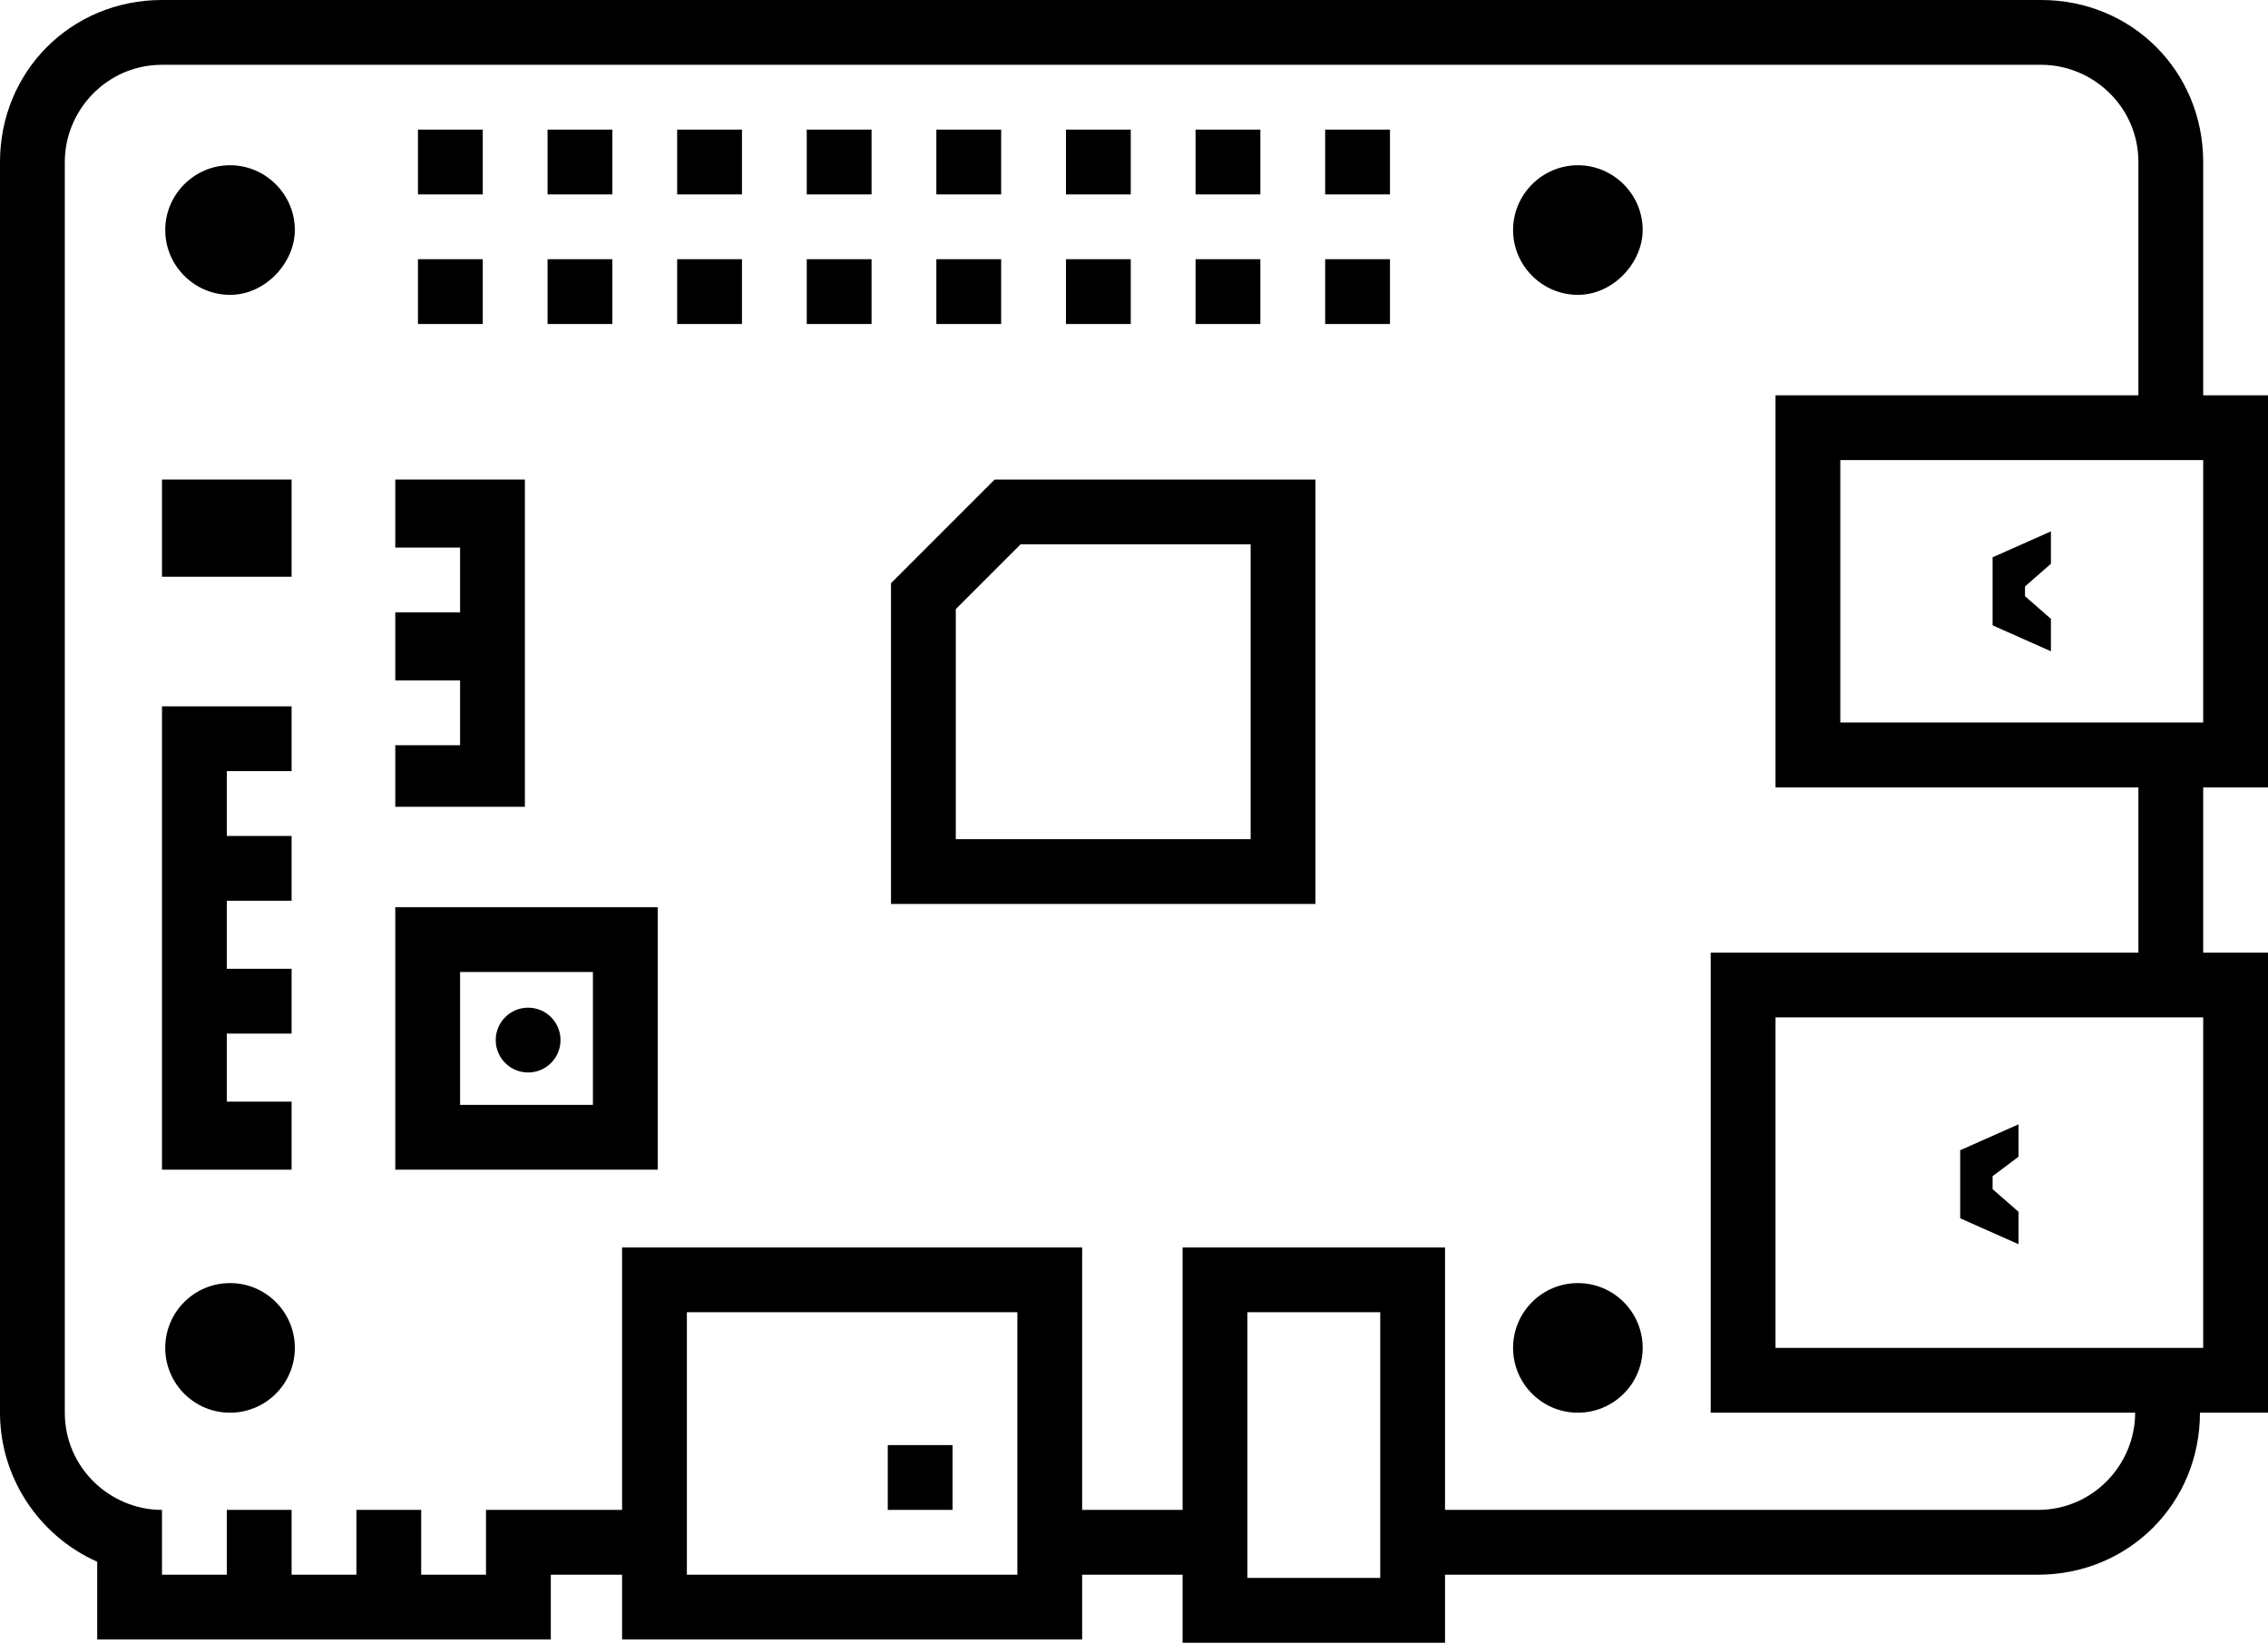
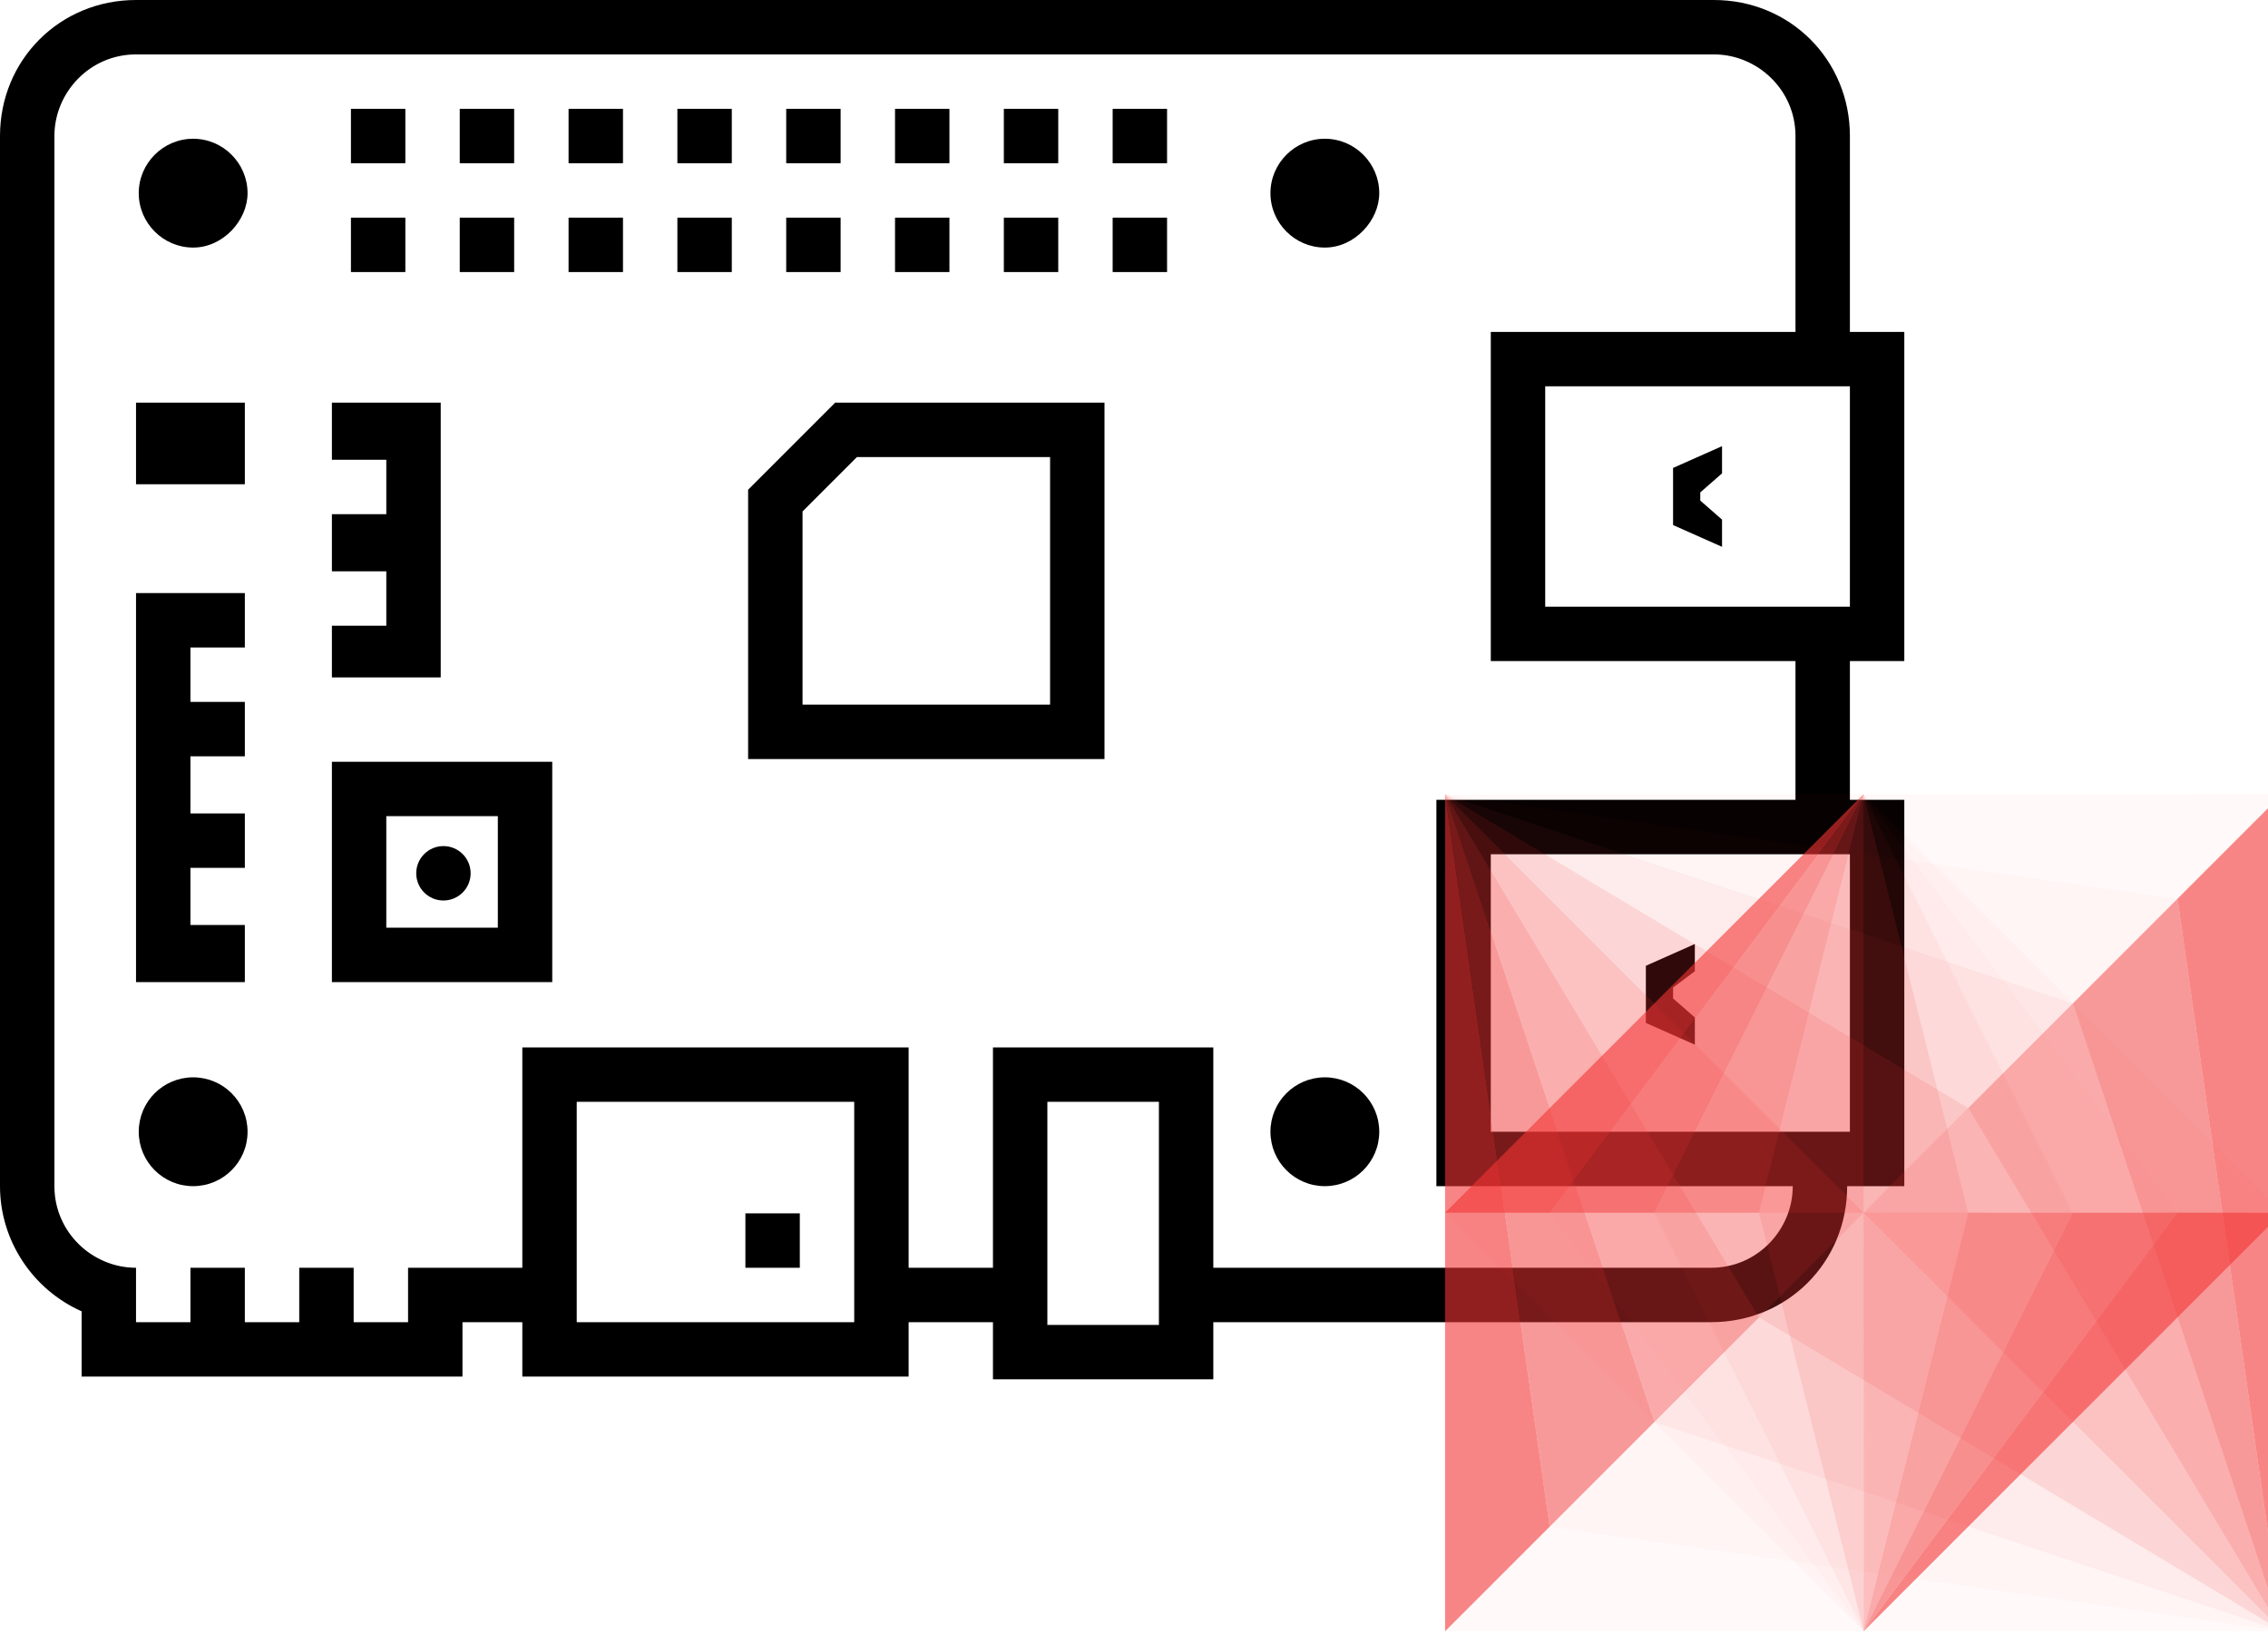
- <svg xmlns="http://www.w3.org/2000/svg" height="50.7" width="70" id="svg186" xml:space="preserve" viewBox="0 0 70 50.7" y="0px" x="0px" version="1.1">
+ <svg xmlns="http://www.w3.org/2000/svg" version="1.1" x="0px" y="0px" viewBox="0 0 70 50.7" xml:space="preserve" id="svg186" width="70" height="50.7">
  <defs id="defs190" />
-   <g transform="translate(-15,-24.7)" id="g180">
-     <path id="path120" d="m 83,36.9 v -7.2 c 0,-2.8 -2.2,-5 -5,-5 H 20 c -2.8,0 -5,2.2 -5,5 v 38.6 c 0,2 1.2,3.8 3,4.6 v 0.4 2 h 2 2 2 2 2 2 2 v -2 h 2.2 v 2 h 2 10.2 2 v -2 h 3.1 v 0.1 2 h 2 4.1 2 v -2 -0.1 h 18.3 c 2.8,0 5,-2.2 5,-5 h 0.1 2 v -2 -10.2 -2 H 83 V 49 h 2 v -2 -8.1 -2 z M 36.2,73.3 v -2 -6.1 h 10.2 v 6.1 2 z m 21.4,0.1 h -4.1 v -0.1 -2 -6.1 h 4.1 v 6.1 z M 83,66.3 v 0 H 80.9 69.8 V 56.1 H 81 83 Z M 81,54.1 h -11.2 -2 v 2 10.2 2 h 2 11.1 c 0,1.6 -1.3,3 -3,3 H 59.6 v -6.1 -2 h -2 -4.1 -2 v 2 6.1 h -3.1 v -6.1 -2 h -2 -10.2 -2 v 2 6.1 H 30 v 2 h -2 v -2 h -2 v 2 h -2 v -2 h -2 v 2 h -2 v -2 c -1.6,0 -3,-1.3 -3,-3 V 29.7 c 0,-1.6 1.3,-3 3,-3 h 58 c 1.6,0 3,1.3 3,3 v 7.2 h -9.2 -2 v 2 8.1 2 h 2 9.2 z M 83,47 h -2 -9.2 v -8.1 h 9.2 2 z" />
-     <circle id="circle122" r="1" cy="56.8" cx="31.3" />
-     <rect id="rect124" height="3" width="4" y="39.5" x="20" />
-     <polygon id="polygon126" points="22,56.6 24,56.6 24,54.6 22,54.6 22,52.5 24,52.5 24,50.5 22,50.5 22,48.5 24,48.5 24,46.5 20,46.5 20,60.8 24,60.8 24,58.7 22,58.7 " />
-     <circle id="circle128" r="2" cy="66.3" cx="22.1" />
-     <path id="path130" d="m 22.1,29.8 c -1.1,0 -2,0.9 -2,2 0,1.1 0.9,2 2,2 1.1,0 2,-1 2,-2 0,-1.1 -0.9,-2 -2,-2 z" />
-     <rect id="rect132" height="2" width="2" y="28.7" x="47.9" />
-     <rect id="rect134" height="2" width="2" y="32.7" x="47.9" />
-     <rect id="rect136" height="2" width="2" y="28.7" x="43.9" />
-     <rect id="rect138" height="2" width="2" y="28.7" x="27.9" />
-     <rect id="rect140" height="2" width="2" y="32.7" x="27.9" />
-     <polygon id="polygon142" points="27.2,41.6 29.2,41.6 29.2,43.6 27.2,43.6 27.2,45.7 29.2,45.7 29.2,47.7 27.2,47.7 27.2,49.6 31.2,49.6 31.2,39.5 27.2,39.5 " />
-     <path id="path144" d="m 27.2,60.8 h 8.1 v -8.1 h -8.1 c 0,0 0,8.1 0,8.1 z m 2,-6.1 h 4.1 v 4.1 h -4.1 c 0,0 0,-4.1 0,-4.1 z" />
-     <rect id="rect146" height="2" width="2" y="32.7" x="31.9" />
-     <rect id="rect148" height="2" width="2" y="28.7" x="31.9" />
-     <rect id="rect150" height="2" width="2" y="32.7" x="35.9" />
-     <rect id="rect152" height="2" width="2" y="28.7" x="35.9" />
-     <rect id="rect154" height="2" width="2" y="32.7" x="39.9" />
-     <rect id="rect156" height="2" width="2" y="28.7" x="39.9" />
-     <rect id="rect158" height="2" width="2" y="32.7" x="43.9" />
-     <rect id="rect160" height="2" width="2" y="69.3" x="42.4" />
-     <path id="path162" d="m 46.5,39.5 h -0.8 l -0.6,0.6 -2,2 -0.6,0.6 v 0.8 7.1 2 h 2 9.1 2 v -2 -9.1 -2 h -2 c 0,0 -7.1,0 -7.1,0 z m 7.1,11.1 h -9.1 v -7.1 l 2,-2 h 7.1 z" />
-     <rect id="rect164" height="2" width="2" y="32.7" x="51.9" />
-     <rect id="rect166" height="2" width="2" y="28.7" x="51.9" />
-     <rect id="rect168" height="2" width="2" y="32.7" x="55.9" />
-     <rect id="rect170" height="2" width="2" y="28.7" x="55.9" />
-     <circle id="circle172" r="2" cy="66.3" cx="63.7" />
-     <path id="path174" d="m 63.7,29.8 c -1.1,0 -2,0.9 -2,2 0,1.1 0.9,2 2,2 1.1,0 2,-1 2,-2 0,-1.1 -0.9,-2 -2,-2 z" />
-     <polygon id="polygon176" points="78.3,43.8 77.5,43.1 77.5,42.8 78.3,42.1 78.3,41.1 76.5,41.9 76.5,44 78.3,44.8 " />
-     <polygon id="polygon178" points="77.3,62.1 76.5,61.4 76.5,61 77.3,60.4 77.3,59.4 75.5,60.2 75.5,62.3 77.3,63.1 " />
+   <g id="g180" transform="matrix(0.8396406,0,0,0.8396406,-12.59461,-20.73912)">
+     <path d="m 83,36.9 v -7.2 c 0,-2.8 -2.2,-5 -5,-5 H 20 c -2.8,0 -5,2.2 -5,5 v 38.6 c 0,2 1.2,3.8 3,4.6 v 0.4 2 h 2 2 2 2 2 2 2 v -2 h 2.2 v 2 h 2 10.2 2 v -2 h 3.1 v 0.1 2 h 2 4.1 2 v -2 -0.1 h 18.3 c 2.8,0 5,-2.2 5,-5 h 0.1 2 v -2 -10.2 -2 H 83 V 49 h 2 v -2 -8.1 -2 z M 36.2,73.3 v -2 -6.1 h 10.2 v 6.1 2 z m 21.4,0.1 h -4.1 v -0.1 -2 -6.1 h 4.1 v 6.1 z M 83,66.3 v 0 H 80.9 69.8 V 56.1 H 81 83 Z M 81,54.1 h -11.2 -2 v 2 10.2 2 h 2 11.1 c 0,1.6 -1.3,3 -3,3 H 59.6 v -6.1 -2 h -2 -4.1 -2 v 2 6.1 h -3.1 v -6.1 -2 h -2 -10.2 -2 v 2 6.1 H 30 v 2 h -2 v -2 h -2 v 2 h -2 v -2 h -2 v 2 h -2 v -2 c -1.6,0 -3,-1.3 -3,-3 V 29.7 c 0,-1.6 1.3,-3 3,-3 h 58 c 1.6,0 3,1.3 3,3 v 7.2 h -9.2 -2 v 2 8.1 2 h 2 9.2 z M 83,47 h -2 -9.2 v -8.1 h 9.2 2 z" id="path120" />
+     <circle cx="31.3" cy="56.8" r="1" id="circle122" />
+     <rect x="20" y="39.5" width="4" height="3" id="rect124" />
+     <polygon points="24,56.6 24,54.6 22,54.6 22,52.5 24,52.5 24,50.5 22,50.5 22,48.5 24,48.5 24,46.5 20,46.5 20,60.8 24,60.8 24,58.7 22,58.7 22,56.6 " id="polygon126" />
+     <circle cx="22.1" cy="66.3" r="2" id="circle128" />
+     <path d="m 22.1,29.8 c -1.1,0 -2,0.9 -2,2 0,1.1 0.9,2 2,2 1.1,0 2,-1 2,-2 0,-1.1 -0.9,-2 -2,-2 z" id="path130" />
+     <rect x="47.9" y="28.7" width="2" height="2" id="rect132" />
+     <rect x="47.9" y="32.7" width="2" height="2" id="rect134" />
+     <rect x="43.9" y="28.7" width="2" height="2" id="rect136" />
+     <rect x="27.9" y="28.7" width="2" height="2" id="rect138" />
+     <rect x="27.9" y="32.7" width="2" height="2" id="rect140" />
+     <polygon points="29.2,41.6 29.2,43.6 27.2,43.6 27.2,45.7 29.2,45.7 29.2,47.7 27.2,47.7 27.2,49.6 31.2,49.6 31.2,39.5 27.2,39.5 27.2,41.6 " id="polygon142" />
+     <path d="m 27.2,60.8 h 8.1 v -8.1 h -8.1 c 0,0 0,8.1 0,8.1 z m 2,-6.1 h 4.1 v 4.1 h -4.1 c 0,0 0,-4.1 0,-4.1 z" id="path144" />
+     <rect x="31.9" y="32.7" width="2" height="2" id="rect146" />
+     <rect x="31.9" y="28.7" width="2" height="2" id="rect148" />
+     <rect x="35.9" y="32.7" width="2" height="2" id="rect150" />
+     <rect x="35.9" y="28.7" width="2" height="2" id="rect152" />
+     <rect x="39.9" y="32.7" width="2" height="2" id="rect154" />
+     <rect x="39.9" y="28.7" width="2" height="2" id="rect156" />
+     <rect x="43.9" y="32.7" width="2" height="2" id="rect158" />
+     <rect x="42.4" y="69.3" width="2" height="2" id="rect160" />
+     <path d="m 46.5,39.5 h -0.8 l -0.6,0.6 -2,2 -0.6,0.6 v 0.8 7.1 2 h 2 9.1 2 v -2 -9.1 -2 h -2 c 0,0 -7.1,0 -7.1,0 z m 7.1,11.1 h -9.1 v -7.1 l 2,-2 h 7.1 z" id="path162" />
+     <rect x="51.9" y="32.7" width="2" height="2" id="rect164" />
+     <rect x="51.9" y="28.7" width="2" height="2" id="rect166" />
+     <rect x="55.9" y="32.7" width="2" height="2" id="rect168" />
+     <rect x="55.9" y="28.7" width="2" height="2" id="rect170" />
+     <circle cx="63.7" cy="66.3" r="2" id="circle172" />
+     <path d="m 63.7,29.8 c -1.1,0 -2,0.9 -2,2 0,1.1 0.9,2 2,2 1.1,0 2,-1 2,-2 0,-1.1 -0.9,-2 -2,-2 z" id="path174" />
+     <polygon points="77.5,43.1 77.5,42.8 78.3,42.1 78.3,41.1 76.5,41.9 76.5,44 78.3,44.8 78.3,43.8 " id="polygon176" />
+     <polygon points="76.5,61.4 76.5,61 77.3,60.4 77.3,59.4 75.5,60.2 75.5,62.3 77.3,63.1 77.3,62.1 " id="polygon178" />
+   </g>
+   <g id="root" stroke="none" stroke-width="1" fill="none" fill-rule="evenodd" transform="matrix(0.04934751,0,0,0.04934751,32.16904,-0.2669535)">
+     <g id="shape.primary" transform="matrix(2.108887,0,0,2.108887,250.0782,500.2551)" style="fill:#f33535">
+       <g id="g3817">
+         <path d="M 16.397,233.62 0.877,249.138 V 0.862 L 31.91,218.105 Z M 233.607,16.377 249.123,0.862 V 249.138 L 218.094,31.892 233.608,16.377 Z" id="path3801" style="fill-opacity:0.6" />
+         <path d="M 47.422,202.592 31.908,218.107 0.877,0.864 62.945,187.07 Z M 202.583,47.415 218.096,31.89 249.123,249.136 187.063,62.937 Z" id="path3803" style="fill-opacity:0.5" />
+         <path d="M 78.456,171.554 62.942,187.072 0.877,0.863 93.972,156.039 Z M 171.549,78.45 187.065,62.935 249.123,249.136 156.036,93.968 Z" id="path3805" style="fill-opacity:0.4" />
+         <path d="M 233.617,16.394 218.111,31.909 0.878,0.954 249.123,0.864 Z M 16.39,233.614 31.893,218.098 249.123,249.053 0.877,249.138 16.39,233.613 Z" id="path3807" style="fill-opacity:0.03" />
+         <path d="M 202.592,47.431 187.086,62.954 0.878,0.954 218.113,31.907 202.593,47.431 Z M 47.407,202.576 62.921,187.046 249.121,249.053 31.891,218.1 Z" id="path3809" style="fill-opacity:0.05" />
+         <path d="M 171.573,78.477 156.069,94.001 0.878,0.954 187.088,62.952 Z M 78.432,171.521 93.938,155.999 249.122,249.053 62.919,187.046 Z" id="path3811" style="fill-opacity:0.1" />
+         <path d="M 140.557,109.521 125.003,125.003 0.877,0.952 156.071,93.999 Z M 109.45,140.486 124.995,125.002 249.123,249.055 93.936,156.001 Z" id="path3813" style="fill-opacity:0.2" />
+         <path d="m 125,124.998 15.515,-15.517 15.52,-15.513 92.865,154.79 0.223,0.296 -0.124,-0.131 0.124,0.214 -0.296,-0.386 -123.83,-123.744 -15.508,15.51 L 93.971,156.039 1.105,1.247 0.877,0.953 1.007,1.084 0.877,0.864 1.18,1.257 Z" id="path3815" style="fill-opacity:0.3" />
+       </g>
+       <g id="g3835">
+         <path d="M 16.39,125.002 H 0.877 l 124.126,-124.14 -93.1,124.14 z m 217.218,-0.007 15.515,0.008 -124.12,124.135 93.091,-124.143 z" id="path3819" style="fill-opacity:0.6" />
+         <path d="M 47.422,125.002 H 31.901 L 125.003,0.862 62.945,125.002 Z m 155.161,0 15.513,-0.007 -93.094,124.143 62.06,-124.136 z" id="path3821" style="fill-opacity:0.5" />
+         <path d="M 78.456,125.002 H 62.942 L 125.003,0.862 93.972,125.002 Z m 93.093,0 h 15.516 l -62.063,124.136 31.034,-124.143 z" id="path3823" style="fill-opacity:0.4" />
+         <path d="M 233.608,125.012 H 218.094 L 124.961,0.91 249.123,125.002 Z M 16.39,124.995 h 15.513 l 93.14,124.1 L 0.877,125.003 Z" id="path3825" style="fill-opacity:0.03" />
+         <path d="M 202.574,125.012 187.063,125.029 124.961,0.91 218.097,125.012 Z m -155.152,-0.026 15.523,-0.007 62.097,124.116 -93.141,-124.1 15.52,-0.01 z" id="path3827" style="fill-opacity:0.05" />
+         <path d="M 171.549,125.029 156.036,125.036 124.963,0.91 187.065,125.029 Z m -93.093,-0.05 15.516,-0.017 31.07,124.133 -62.1,-124.116 z" id="path3829" style="fill-opacity:0.1" />
+         <path d="M 140.515,125.036 125.001,125.002 124.963,0.91 156.038,125.036 Z m -31.032,-0.074 15.513,0.034 0.046,124.1 L 93.97,124.962 Z" id="path3831" style="fill-opacity:0.2" />
+         <path d="m 125.002,124.996 h 15.512 15.523 l -30.961,123.845 -0.034,0.252 v -0.128 l -0.039,0.172 0.039,-0.347 -0.046,-123.786 H 109.483 93.97 L 124.929,1.166 124.963,0.912 v 0.12 l 0.039,-0.169 -0.04,0.345 z" id="path3833" style="fill-opacity:0.3" />
+       </g>
+     </g>
+     <g id="Group" transform="translate(40,354)">
+       <rect id="Rectangle-10" x="0" y="0" width="420" height="46" />
+     </g>
  </g>
</svg>
